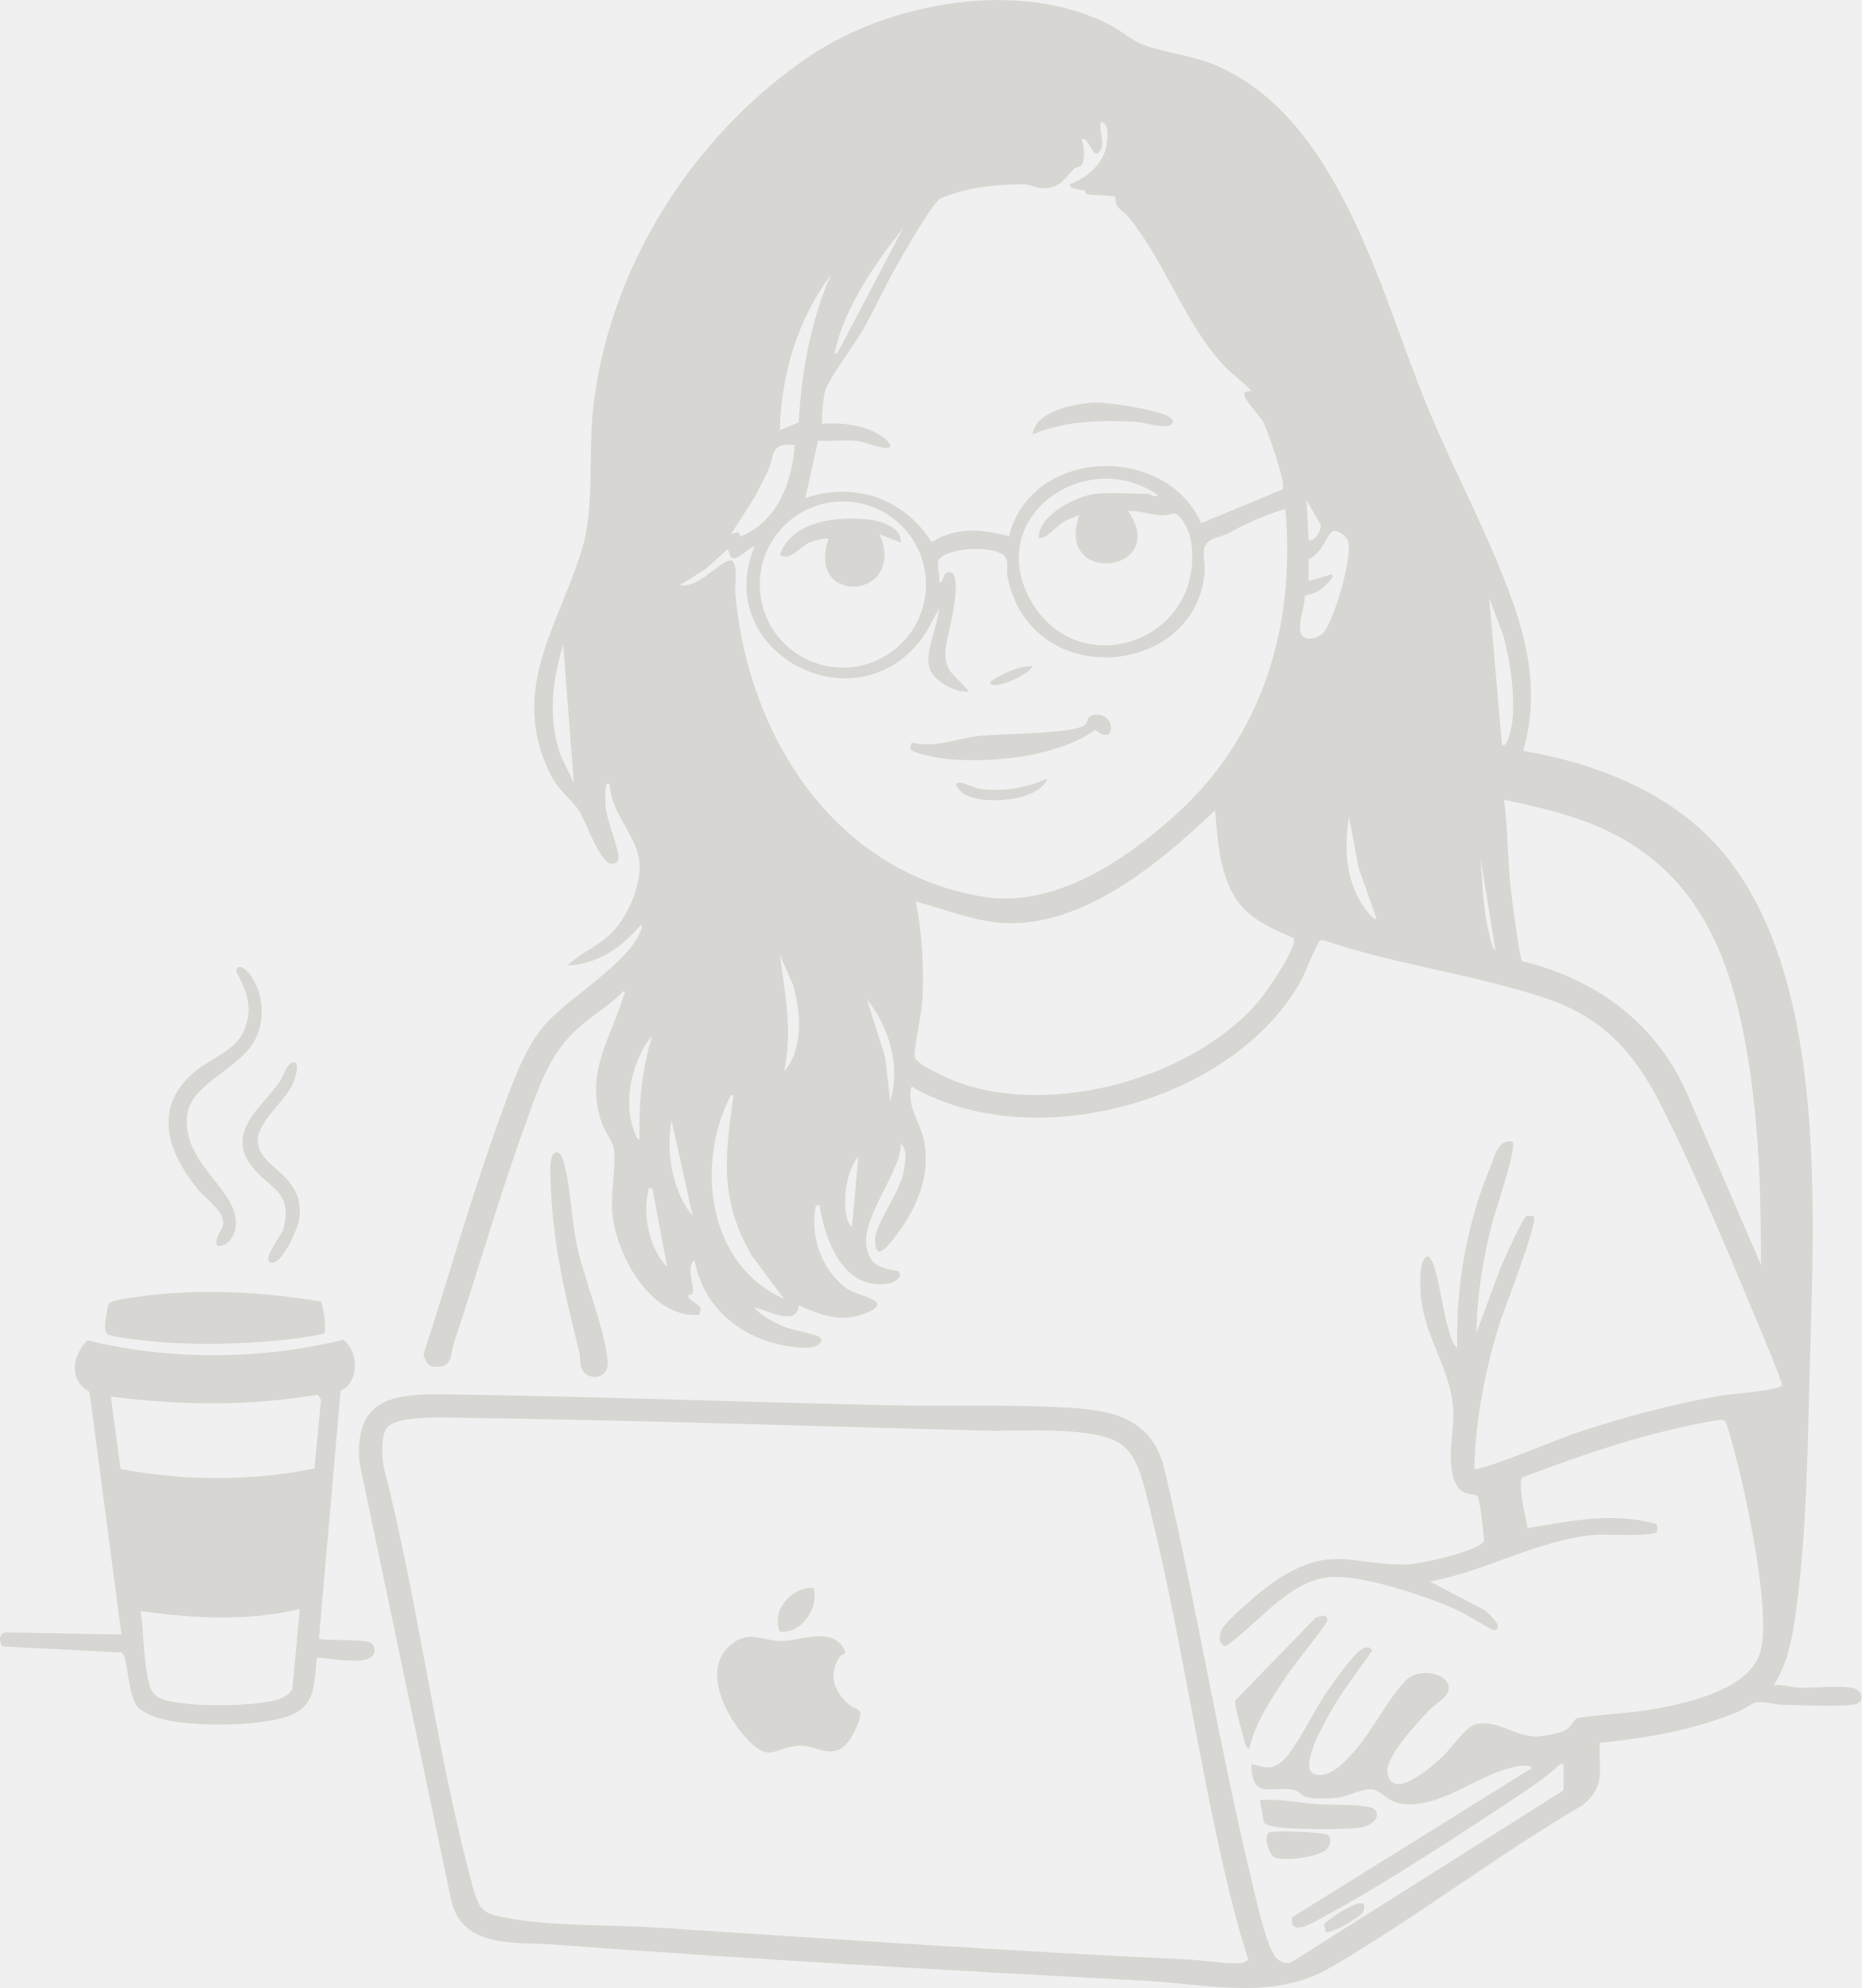
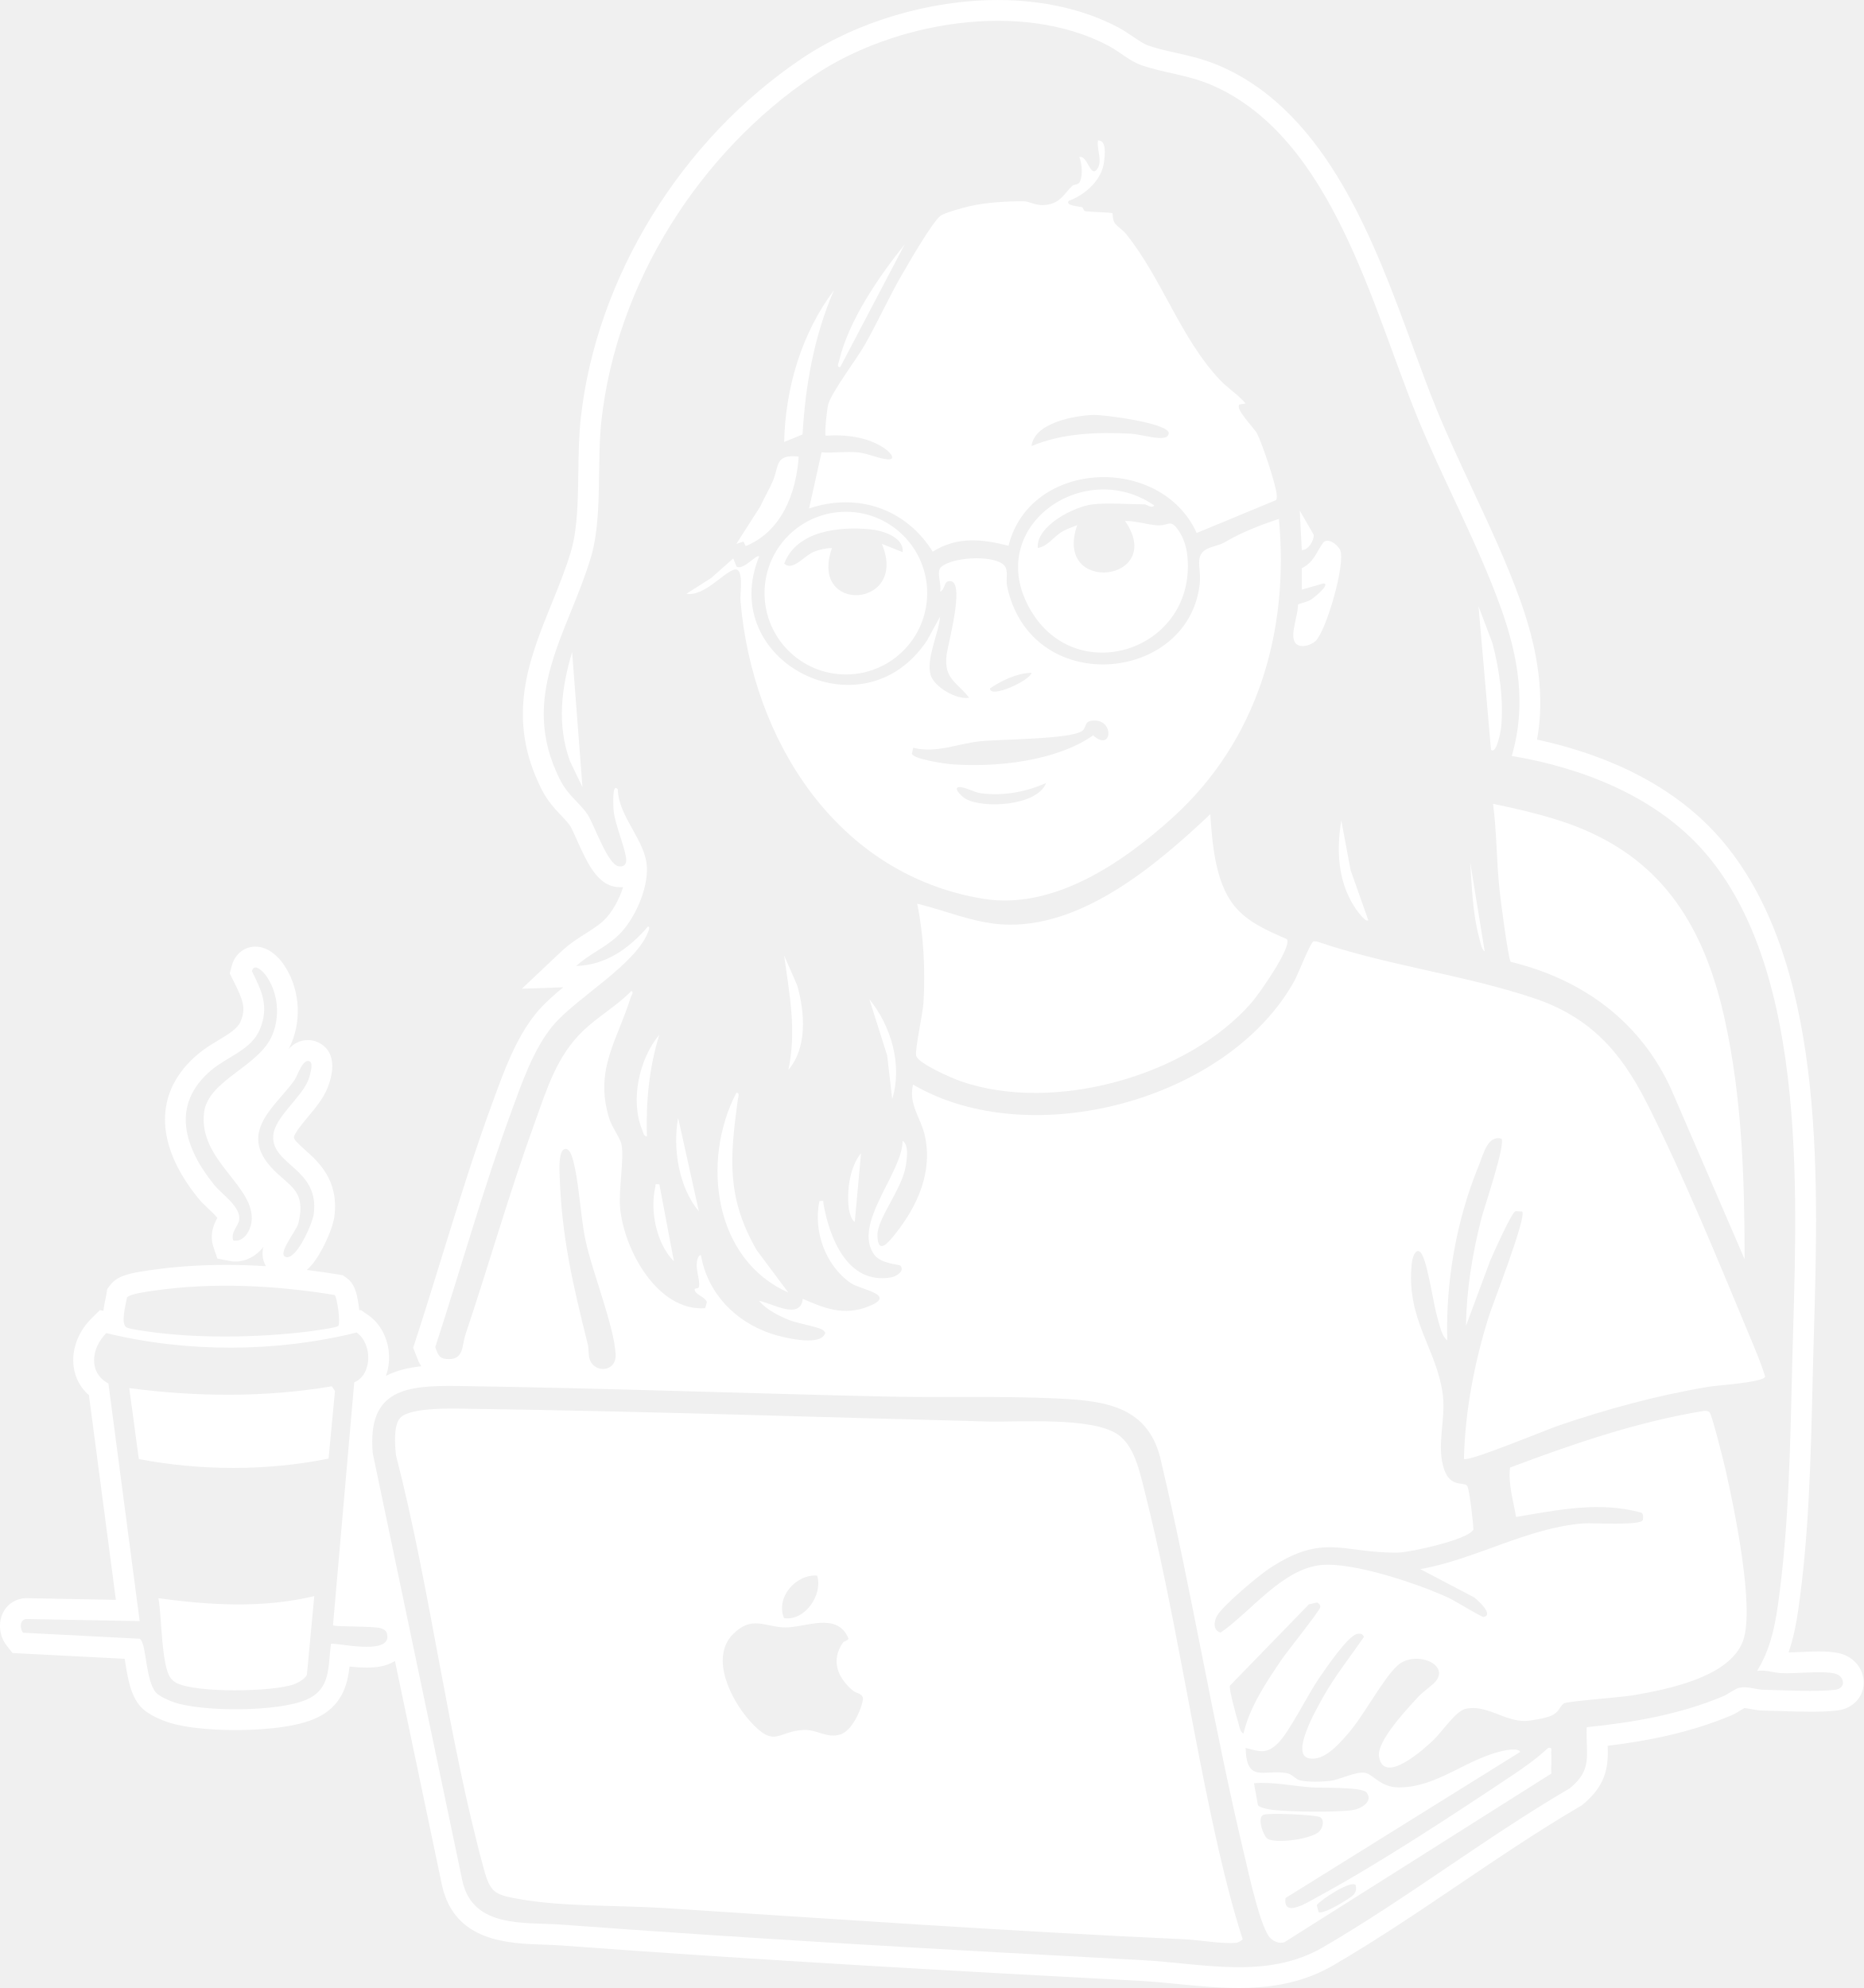
- <svg xmlns="http://www.w3.org/2000/svg" id="Capa_2" width="875.65" height="935.36" data-name="Capa 2" viewBox="0 0 875.65 935.36">
-   <style>path{fill:#d8d6d2;}</style>
+ <svg xmlns="http://www.w3.org/2000/svg" id="Capa_2" data-name="Capa 2" viewBox="0 0 895.65 955.36">
+   <defs>
+     <style>
+       .cls-1 {
+         fill: #fff;
+       }
+     </style>
+   </defs>
  <g id="Capa_1-2" data-name="Capa 1">
    <g>
-       <path d="M716.47,353.29c34.03,5.71,69.27,19.48,92.43,45.96,51.27,58.63,44.28,171.04,42.4,244.31-1,38.96-1.47,80.23-7.08,118.84-1.6,11.01-3.99,21.06-9.86,30.6,3.97-.67,7.7.85,11.45,1.05,7.57.41,18.98-1.29,25.79.18,4.85,1.05,5.81,7.15.27,7.82-9.23,1.12-24.23.16-34.06,0-3.99-.06-7.84-1.77-11.9-1-2.07.39-5.4,3.09-7.86,4.12-21,8.79-42.95,12.53-65.56,14.87-.5,13.25,3.09,20.2-8.13,29.35-40.45,23.65-78.06,52.8-118.49,76.34-27.14,15.8-57.71,7.78-87.73,6.2-92.51-4.89-185.27-10.11-277.73-16.99-17.96-1.34-42.89,1.98-48.15-20.79l-43.12-205.7c-2.75-30.93,16.03-32.76,41.37-32.39,68.47.99,137.23,3.54,205.72,5.08,27.22.61,54.82-.37,82,.92,23.74,1.13,44.39,4.03,49.92,31.01,14.82,62.87,25.06,126.91,40.13,189.71,1.85,7.71,7.51,34.22,12.28,38.68,1.8,1.68,4.39,2.71,6.78,1.83l128.15-80.97c-.19-3.25.19-6.6-.04-9.84-.11-1.49.77-2.89-1.49-2.48-5.21,4.82-11.08,9.09-16.97,13.01-28.51,18.99-64.33,42.64-94.13,58.74-4.27,2.31-16.49,10.21-15.09.37l112.68-70.15c-.18-1.8-5.33-1.13-6.43-.93-18.54,3.3-32.91,18.05-52,17.92-8.67-.06-12.21-6.38-16.04-7-4.56-.75-12.07,3.32-17.04,3.91-3.43.41-11.33.59-14.43-.34-2.16-.65-3.48-3.01-6.5-3.49-10.67-1.72-19.02,4.93-19.42-12.04,6.65,1.64,9.79,3.21,15.37-2.11s14.39-23.4,19.77-31.19c3.04-4.41,14.07-20.81,18.5-21.5,1.79-.28,2.18-.13,3.28,1.32-6.79,9.94-14.31,19.23-20.13,29.81-2.63,4.79-15.47,26.95-6.31,28.67,7.27,1.37,14.03-6.58,18.44-11.54,7.73-8.69,16.93-26.52,23.96-32.99,8.26-7.61,25.36-.91,18.47,7.49-1.69,2.06-6.08,4.92-8.46,7.52-5.08,5.58-20.1,21.3-18.79,28.77,2.42,13.91,22.11-4.19,26.34-8.23,3.79-3.62,10.54-13.74,15.17-14.8,10.06-2.3,18.7,6,28.71,5.81,2.77-.05,10-1.38,12.54-2.52,3.94-1.78,3.88-4.3,6.07-5.92,1.34-1,27.81-2.95,33.1-3.87,16.46-2.84,46.39-8.61,52.93-26,5.93-15.8-4.3-64.69-8.45-82.86-.82-3.57-6.49-26.51-7.67-27.3-.75-.5-1.65-.55-2.52-.55-32.12,5.23-62.95,15.86-93.26,27.24-.96,8.04,1.59,15.91,2.9,23.75,20.04-3.34,40.19-7.68,60.28-2.03.95.54.85,2.63.63,3.47-.76,2.85-24.24,1.33-28.5,1.65-27.03,2.07-51.92,17.31-78.43,21.98l25.88,13.56c1.55,1.21,9.66,8.36,4.56,9.41-.94.19-14.06-7.91-16.79-9.17-14.47-6.68-45.67-17.23-61.11-15.8-18.76,1.73-33.86,22.38-48.48,32.48-3.65-.93-3.32-5.08-1.85-7.88,2.55-4.85,19.92-19.39,25.12-22.84,26.37-17.5,35.43-7.28,62.11-7.73,5.77-.1,33.74-6.27,36.06-11.04-.03-3.07-1.88-19.49-2.98-21.04-1.44-2.05-8.08,1.02-11.08-7.9-3.82-11.33.8-23.76-.58-35.4-2.65-22.46-18.08-36.62-14.9-64.09.37-3.16,2.43-8.01,4.83-3.79,3.02,5.34,5.38,23.72,7.68,31.29.95,3.11,1.87,8.08,4.48,9.99-.78-28.39,4.41-57.97,15.23-84.21,2.14-5.19,4.14-14.5,10.76-12.73,2.32,2.26-8.34,33.33-9.71,38.76-4.21,16.73-7.06,33.9-7.27,51.18l11.49-30.96c1.35-3.27,10.41-23.44,12.16-24.01.86-.28,2.27.16,3.31.01,2.46,2.32-14.01,44.13-16,50.45-6.89,21.9-11.42,45.51-11.96,68.48,1.72,1.7,39.94-14.14,45.43-16.01,23.4-7.99,47.8-14.6,72.24-18.68,4.33-.72,26.39-2.07,27.1-4.87-2.13-6.84-4.98-13.48-7.73-20.08-14.98-35.96-31.79-77.13-49.27-111.61-12.62-24.89-27.5-41.32-54.59-50.32-33.38-11.09-70.36-15.64-103.89-27.1l-1.57-.07c-1.44.4-7.45,15.86-9.13,18.9-31.66,57.36-126.7,83.06-183.33,49.95-2.2,9.5,3.58,15.8,5.53,23.94,4.22,17.58-3.27,34.37-14.14,47.91-2.86,3.57-8.28,10.62-8.49.62-.16-8.09,11.92-22.31,13.63-33.44.52-3.37,1.64-9.78-1.54-12.04.11,15.27-24.56,40.28-13.48,54.94,3.16,4.18,11.99,4.54,12.43,5.06,2.22,2.7-2.01,5.27-4.71,5.71-20.79,3.43-29.36-19.15-32.24-35.23-.3-1.66.63-1.71-1.96-1.51-3.04,14.43,2.82,30.91,15.04,39.42,4.63,3.22,23.01,5.63,8.22,11.35-11.55,4.47-20.82.84-31.25-3.79-1.18,10.51-14.74,2.06-20.99,1.01,3.23,4.04,9.54,7.24,14.31,9.16,4.13,1.67,13.93,3.27,16.21,4.77.49.32,1.83,1.48.98,2.05-2.76,6.04-20.67,1.47-25.76-.24-17.34-5.84-30.49-19.43-33.72-37.73-1.63-.03-1.98,3.45-2.02,4.51-.13,3.46,1.72,8.31,1.05,10.82-.24.91-2.04.39-2.04,1.15,0,2.53,5.14,3.45,5.87,6.16l-.82,2.86c-22.91,1.64-39.03-28.18-40.86-48.13-.81-8.87,2.05-23.92.64-30.63-.65-3.11-4.51-8.12-5.79-12.18-7.5-23.68,3.95-37.96,10.33-58.68.25-.81,1.55-2.3.2-2.8-6.83,7.05-16,12.26-23.01,18.96-12.92,12.34-17.53,28.11-23.47,44.48-12.14,33.46-21.92,67.91-33.23,101.67-1.88,5.61-.59,12.45-9.12,11.72-3.78-.32-4.16-2.54-5.39-5.67,12.27-37.68,23.09-76.42,36.75-113.71,4.88-13.3,10.45-29.43,19.49-40.47,11.32-13.82,41.11-29.97,46.45-46.48.16-.51.27-1.63-.48-1.48-9.04,10.49-20.07,18.47-34.47,18.97,6.01-5.66,14.43-9.05,20.47-14.99,7.56-7.42,13.96-21.71,13.5-32.43-.55-12.96-13.7-24.22-14-37.52-1.3-1.59-1.82.11-1.99,1.49-.3,2.37-.21,6.55.02,9,.63,6.69,6.34,19.56,6,24.01-.15,2.07-1.52,2.74-3.49,2.53-5.41-.57-12.03-20.48-15.09-24.96-4.01-5.89-9.34-8.96-13.24-16.73-20.16-40.13,3.9-70.2,14.84-106.72,5.74-19.15,2.79-45.12,5.09-65.86,7.34-66.2,47.2-128.93,102.05-165.74,38.32-25.72,99.68-36.43,141.6-14.29,5.07,2.68,10.31,7.42,15.69,9.29,11.49,3.99,22.73,4.58,34.92,10.04,56.99,25.53,76.14,106.15,97.76,159.04,12.45,30.44,29.1,60.87,40.18,91.72,8.43,23.48,12.41,46.75,5.24,71.2ZM503.69,86.48c7.89-2.85,15.83-10.03,16.87-18.61.35-2.87,1.47-10.55-2.88-10.38-.78,4.47,2.49,10.09-.54,13.95-3.19,4.06-4.6-7.19-8.45-5.95,1.34,3.02,1.68,8.81.34,11.77-.82,1.81-2.84,1.14-3.85,2.15-4.37,4.4-5.93,8.79-13.95,9.16-3.55.16-6.69-1.83-9.21-1.85-7.86-.04-17.94.51-26.13,2.39-2.84.65-12.47,3.25-14.18,4.8-4.31,3.93-14.64,21.86-18.12,27.85-6.3,10.86-11.47,22.38-17.64,33.32-4.09,7.25-15.93,22.75-17.91,29.05-.63,2.02-1.93,14.57-1.25,15.25,9.63-.68,20.95.61,28.91,6.56,2.4,1.79,5.32,5.35.29,4.74-4.41-.54-9.18-2.85-13.72-3.3-5.58-.54-11.81.37-17.47,0l-6,26.97c23.2-7.81,46.46.02,59.42,20.75,11.59-7.35,23.74-6.15,36.42-2.82,10.31-41.6,73.2-44.1,90.43-6.16l38.05-15.76c.58-.72.44-1.51.42-2.35-.16-4.7-7.05-25.02-9.44-29.65-1.44-2.78-10.7-11.79-8.5-13.96l2.98-.51c-3.7-4.36-8.61-7.33-12.5-11.48-18.89-20.18-27.47-48.11-44.93-69.98-1.4-1.76-4.67-3.89-5.57-5.43-1.01-1.71-.82-4.34-.98-4.51-.47-.47-11.13-.59-13.24-1.08-.73-.17-.69-1.59-1.49-1.87-.89-.31-8.44-.76-6.21-3.07ZM393.78,166.4l30.97-58.95c-12.45,15.53-26.79,36.3-31.52,55.91-.24,1-1.31,3.27.54,3.04ZM366.83,202.39l8.85-3.63c1.34-23.7,5.61-47.56,15.11-69.32-15.62,20.74-23.36,47.04-23.96,72.95ZM373.81,209.38c-11.61-1.14-9.23,4.34-12.51,11.97-1.76,4.1-4.14,7.95-5.95,12.03l-11.5,17.97,3.41-1.09,1.09,2.14c17.25-6.95,24.32-25.47,25.47-43.02ZM515.17,232.37c7.2-.85,17.37,0,24.98,0,.71,0,3.45,2.2,4.49.5-34.04-23.41-82.53,10.73-59.36,50.38,22.14,37.88,79.22,19.23,75.38-25.44-.35-4.13-1.59-8.66-3.84-12.15-4.47-6.91-4.82-2.85-10.68-3.22-5.01-.31-10.37-2.18-15.49-2.08,20.07,29.2-34.74,35.87-22.99,1.99-2.22.95-4.53,1.65-6.67,2.81-4.76,2.6-7.36,7.44-12.3,8.17-.8-10.7,17.57-19.93,26.47-20.98ZM615.58,254.35c3.14.09,5.96-4.7,5.72-7.34l-6.71-11.63.99,18.98ZM435.56,275.03c0-21.59-17.49-39.09-39.08-39.09s-39.08,17.5-39.08,39.09,17.49,39.09,39.08,39.09,39.08-17.5,39.08-39.09ZM604.58,239.37c-7.65,2.52-15.18,5.4-22.31,9.15-4.96,2.6-3.37,2.39-9.7,4.29-9.72,2.91-5.05,9.25-6.05,17.93-5.49,47.82-81.43,54.61-92.57.87-.79-3.8,1.2-8.33-2.28-10.71-6.01-4.1-23.37-3.18-29.21,1.4-2.92,2.29.25,8.55-.7,12.05,2.81-1.11,1.46-5.89,5.48-4.99,6.25,1.82-1.82,30.53-2.38,35.57-1.25,11.38,4.73,12.58,10.88,20.38-6.04,1.12-16.83-5.16-18.52-10.94-2.32-7.95,3.91-19.81,4.52-28.02l-6.17,11.3c-30.58,46.57-101.39,10.26-80.74-40.28-1.36-1.13-7.73,6.98-10.9,4.89l-1.59-3.88-10.57,9.39-11.9,7.57c8.42,1.48,17.6-10.04,22.9-11.57,4.99-1.45,2.77,11.45,3.08,15.07,5.71,67.03,46.38,131.59,116.69,143.1,33.64,5.51,67.14-17.39,91.11-39.15,40.64-36.9,55.98-89.25,50.93-143.42ZM622.22,297.98c5.23-5.03,14.47-37.37,11.81-43.61-1.06-2.48-6.14-6.49-8.34-3.39-3.06,4.3-4.39,9.34-10.13,12.08l.03,10.29,10.47-3c3.53.46-5.04,7.19-6.13,7.86-1.91,1.16-4.2,1.38-6.19,2.31.18,4.75-3.67,13.77-1.66,17.83,1.77,3.58,7.64,2.06,10.14-.35ZM706.49,350.29c2.75,2.52,4.74-9.41,4.87-10.61,1.33-12.93-.84-28.04-4.16-40.57l-6.7-17.77,5.99,68.95ZM269.9,368.27l-4.97-64.95c-5.2,17.51-7.38,34.88-1.03,52.48l6,12.47ZM828.36,595.13c0-38.14-1.22-76.78-9.29-114.11-8.88-41.04-26.46-74.05-66.27-91.61-14.39-6.35-29.98-9.88-45.31-13.12,1.74,13.21,1.66,27.01,3.01,40.46.45,4.51,4.22,34.03,5.49,35.48,34.65,8.4,62.48,28.78,77.28,61.61l35.1,81.3ZM608.46,441.35c-9.18-4.03-18.92-8.08-25.36-16.1-9.14-11.37-10.53-29.86-11.49-43.98-25.9,24.48-62.34,55.51-100.38,52.95-13.64-.92-27.31-6.73-40.47-9.97,3.14,15.13,3.94,32.03,3.04,47.5-.3,5.15-4.19,22.73-3.52,25.58.88,3.78,17.33,10.86,21.51,12.31,44.46,15.47,109-2.46,139.79-37.96,3.37-3.89,19.31-26.49,16.89-30.33ZM647.54,432.23l-8.49-23.97-4.48-23.98c-2.34,14.21-1.71,28.8,6.16,41.29.69,1.09,5.4,8.02,6.82,6.66ZM703.48,447.22l-6.97-42.96c.82,12.07,1.14,24.46,4.27,36.19.48,1.79,1.16,5.88,2.7,6.77ZM368.82,504.19c9.22-10.78,7.97-27.78,4.24-40.73l-6.24-14.23c2.53,18.73,6.08,36.03,2,54.96ZM418.75,518.17c5-16.23-.44-35.05-10.97-47.96l8.53,26.93,2.43,21.03ZM300.87,536.17c-.51-16.53,1.04-33.16,5.99-48.97-9.64,11.51-14.17,31.57-8.25,45.74.52,1.24.54,2.95,2.26,3.23ZM368.8,611.12l-15.15-20.31c-14.68-25.45-12.85-44.51-9.09-72.4.15-1.08,1.1-3.44-.72-3.22-16.9,32.35-11.01,80.06,24.95,95.93ZM325.85,572.15l-9.97-44.96c-2.71,14.58.28,33.39,9.97,44.96ZM400.77,577.14l3-32.97c-5.47,6.67-6.87,18.07-5.9,26.4.17,1.49,1.23,5.98,2.9,6.58ZM306.87,559.15c-2.68-.25-1.61-.01-1.97,1.5-2.71,11.22.7,27.3,8.96,35.48l-6.99-36.98ZM182.31,671.39c-3.29,3.55-2.53,13.18-2.03,17.91,16.67,64.68,24.7,134.53,42.17,198.66,3.18,11.66,5.15,12.56,17.28,14.7,21.26,3.75,47.68,2.87,69.64,4.29,83.11,5.36,166.62,11.2,249.76,14.99,6.89.31,18.34,2.33,24.86,1.7,1.18-.11,2.3-.92,3.19-1.67-4.42-13.68-8.04-27.78-11.27-41.8-13.15-57.27-21.58-117.17-35.94-173.91-2.28-8.99-4.86-21.62-12.97-27-12.73-8.45-46.99-5.72-62.81-6.12-82.04-2.1-164.55-4.94-246.67-6.08-7.7-.11-30.13-1.14-35.2,4.35Z" />
-       <path d="M160.23,654.3l-10.21,116.73c.81.82,19.53.3,23.03,1.44,1.53.5,2.8,1.29,3,3.08,2.04,10.52-25.96,3.36-27.02,4.46-1.47,11.06.05,21.61-11.72,26.77-13.45,5.89-49.86,5.99-63.75,1.26-2.34-.8-6.86-2.78-8.48-4.51-5.31-5.7-4.63-24.37-7.96-26.01l-56.04-2.89c-1.65-2.1-1.63-6.39,1.59-6.59l54.45,1-15.02-114.16c-9.92-5.38-8.14-17.2-1-24.25,38.66,9.47,81.65,9.31,120.29-.27,7.42,5.16,7.84,20.05-1.16,23.96ZM147.91,690.94l3.07-32.46-1.53-2.28c-32.11,5.43-65.11,5.11-97.33.88l4.59,34.09c29.56,5.66,61.74,5.79,91.19-.24ZM66.11,758.02c1.66,8.34,1.35,32.69,5.97,38.5.77.97,1.64,1.68,2.75,2.25,9.58,4.9,45.82,4.29,56.21.72,2.15-.74,5.31-2.53,6.43-4.56l3.56-37.9c-24.64,5.91-50.06,4.42-74.92,1Z" />
-       <path d="M150.81,612.33c1.11.81,2.9,12.72,1.78,14.86-.62.86-12.91,2.51-15.19,2.78-23.4,2.84-52.32,3.32-75.66.01-2.43-.34-9.25-1.21-10.91-2.07-3.04-1.58-.38-10.94.19-14.39,1.4-1.77,9.98-2.85,12.73-3.25,28.4-4.15,58.83-2.6,87.06,2.06Z" />
-       <path d="M102.08,586.13c-1.32-3.86,2.36-6.98,2.83-9.74,1.09-6.35-8.18-12.32-11.8-16.77-14.39-17.7-21.49-38.59-1.5-55.4,7.75-6.52,19.26-9.74,23.31-19.65,4.43-10.82.97-18.18-3.87-27.85,1.16-4.35,5.56.39,6.83,2.17,5.82,8.18,6.78,19.47,2.94,28.59-6.42,15.26-30.82,21.51-32.77,37.17-2.88,23.17,25.23,35.61,22.78,52.73-.6,4.22-3.89,9.75-8.77,8.75Z" />
-       <path d="M261.44,542.17c2.1-.48,3.21,2.85,3.65,4.32,3.19,10.57,3.73,27.6,6.31,39.66,3.31,15.44,13.63,40.71,14.45,54.59.52,8.77-10.27,9.36-12.49,2.41-.71-2.23-.31-4.75-.89-7.1-7.27-29.27-12.64-51.72-13.58-82.35-.07-2.39-.38-10.86,2.55-11.53Z" />
-       <path d="M139.03,500.2c1.71,1.17-.31,7.58-1.1,9.38-3.68,8.44-16.13,17.62-16.62,26.34-.79,14.03,22.34,15.67,19.47,37.47-.59,4.52-8.12,21.76-13.2,20.74s4.94-12.71,5.79-16.18c4.07-16.67-4.89-17.79-13.32-27.28-15.22-17.12,2.47-29.03,11.45-41.55,1.43-1.99,4.22-11.21,7.54-8.93Z" />
-       <path d="M587.59,822.98c-1.6-.21-2.07-3.63-2.49-4.99-.87-2.84-4.69-16.47-4.03-17.95l37.94-39.06,3.96-.89c.93.61,1.59.99,1.47,2.29-.14,1.57-16.16,21.6-18.68,25.32-7.23,10.66-15.27,22.64-18.18,35.29Z" />
-       <path d="M592.59,846.96c9.24-.75,18.35,1.31,27.49,1.99,4.61.34,24.34-.31,26.56,2.41,3.52,4.33-2.64,7.93-6.68,8.5-8.21,1.16-29.24.85-37.74-.04-1.94-.2-6.51-.88-7.7-2.29l-1.92-10.58Z" />
-       <path d="M597.24,862.11c2.92-.96,23.27-.07,26.67,1,2.74.87,2,4.93.2,6.9-3.49,3.8-20.43,6.03-24.83,3.75-2.13-1.1-5.47-10.52-2.04-11.65Z" />
-       <path d="M641.52,895.97c.28,1.78.23,3-.98,4.46-1.46,1.75-14.83,9.92-16.88,8.42l-.91-3.28c1.86-2.63,16.79-12.42,18.77-9.6Z" />
-       <path d="M395.12,779.32c-6.02,8.6-2.58,16.96,4.72,23.11,1.62,1.36,4.8,1.36,4.89,3.97-.75,5.42-5.37,15.39-10.89,17.12-6.41,2.01-11.15-2.37-17.39-2.17-12.85.41-13.9,9.3-26.14-4.36-8.84-9.86-19.32-30.17-8.12-41.62,9.07-9.28,15.61-3.43,25.12-3.28,9.34.15,25.22-7.79,30.41,5.35-.26,1.02-2.18,1.25-2.62,1.88Z" />
-       <path d="M382.67,747.16c2.88,9.03-5.78,22-15.92,20.44-4.11-10.01,5.76-21.16,15.92-20.44Z" />
-       <path d="M428.83,349.36c11.09,2.69,20.6-1.77,31.41-3.05,9.72-1.15,44.28-.92,49.86-5.1,2.32-1.74.49-5.06,6.07-4.94,9.47.2,8,15.21-.87,7.1-17.66,12.46-46.77,15.52-68.06,13.9-3.25-.25-17.88-2.39-19.05-4.95l.63-2.96Z" />
-       <path d="M492.69,366.29c-4.17,11.12-30.71,12.48-38.92,7.45-1.73-1.06-7.03-6.22-1.62-5.39,3.1.48,6.07,2.43,9.16,2.84,10.78,1.44,21.61-.56,31.38-4.9Z" />
-       <path d="M485.7,313.33c-.7,3.73-20.07,12.61-19.96,7.48,5.69-3.81,13.06-7.38,19.96-7.48Z" />
-       <path d="M485.71,204.38c1.29-11.14,20.22-14.58,29.48-14.97,5.28-.22,35.3,3.83,36.45,8.49,0,2.2-1.73,2.48-3.49,2.57-3.85.2-10.77-1.87-15-2.08-15.99-.79-32.58-.29-47.44,5.98Z" />
-       <path d="M423.76,255.35l-9.98-3.98c13.03,30.94-35.26,34.04-23.98,2-2.9-.01-6.01.73-8.69,1.79-4.74,1.89-10.05,9.52-14.26,5.71,6.02-15.9,26.62-17.96,41.42-16.49,5.76.57,16.25,3.74,15.49,10.98Z" />
+       <path class="cls-1" d="M403.78,176.4l30.97-58.95c-12.45,15.53-26.79,36.3-31.52,55.91-.24,1-1.31,3.27.54,3.04Z" />
+       <path class="cls-1" d="M406.48,245.94c-21.58,0-39.08,17.5-39.08,39.09s17.49,39.09,39.08,39.09,39.08-17.5,39.08-39.09-17.49-39.09-39.08-39.09ZM418.27,254.37c5.76.57,16.25,3.74,15.49,10.98l-9.98-3.98c13.03,30.94-35.26,34.04-23.98,2-2.9-.01-6.01.73-8.69,1.79-4.74,1.89-10.05,9.52-14.26,5.71,6.02-15.9,26.62-17.96,41.42-16.49Z" />
+       <path class="cls-1" d="M314.89,570.65c-2.71,11.22.7,27.3,8.96,35.48l-6.99-36.98c-2.68-.25-1.61-.01-1.97,1.5Z" />
+       <path class="cls-1" d="M400.78,139.44c-15.62,20.74-23.36,47.04-23.96,72.95l8.85-3.63c1.34-23.7,5.61-47.56,15.11-69.32Z" />
+       <path class="cls-1" d="M335.85,582.15l-9.97-44.96c-2.71,14.58.28,33.39,9.97,44.96Z" />
+       <path class="cls-1" d="M358.34,262.41c17.25-6.95,24.32-25.47,25.47-43.02-11.61-1.14-9.23,4.34-12.51,11.97-1.76,4.1-4.14,7.95-5.95,12.03l-11.5,17.97,3.41-1.09,1.09,2.14Z" />
+       <path class="cls-1" d="M354.57,528.41c.15-1.08,1.1-3.44-.72-3.22-16.9,32.35-11.01,80.06,24.95,95.93l-15.15-20.31c-14.68-25.45-12.85-44.51-9.09-72.4Z" />
+       <path class="cls-1" d="M316.86,497.2c-9.64,11.51-14.17,31.57-8.25,45.74.52,1.24.54,2.95,2.26,3.23-.51-16.53,1.04-33.16,5.99-48.97Z" />
+       <path class="cls-1" d="M76.11,768.02c1.66,8.34,1.35,32.69,5.97,38.5.77.97,1.64,1.68,2.75,2.25,9.58,4.9,45.82,4.29,56.21.72,2.15-.74,5.31-2.53,6.43-4.56l3.56-37.9c-24.64,5.91-50.06,4.42-74.92,1Z" />
+       <path class="cls-1" d="M883.71,794.45c-2.64-.57-5.71-.84-9.63-.84-2.81,0-5.7.13-8.49.26-2.16.1-4.22.2-6.09.22,2.43-7.07,3.71-13.99,4.62-20.27,5.14-35.34,6.03-72.42,6.89-108.27.09-3.93.19-7.85.29-11.74.12-4.8.27-9.77.42-14.87,2.2-75.35,5.2-178.54-45.29-236.28-24.58-28.11-59.6-41.17-87.81-47.23,2.71-14.9,2.95-36.27-7.98-66.72-6.56-18.28-15.06-36.46-23.27-54.04-5.85-12.53-11.9-25.48-17.06-38.09-3.8-9.29-7.52-19.45-11.46-30.21-18.19-49.66-40.82-111.47-91.47-134.17-8-3.59-15.34-5.24-22.43-6.84-4.64-1.05-9.02-2.04-13.29-3.52-2-.7-4.67-2.51-7.24-4.26-2.24-1.52-4.56-3.1-7.06-4.42-16.29-8.6-36.28-13.15-57.83-13.15-32.77,0-67.91,10.46-94.02,27.98-58.14,39.02-98.92,105.28-106.42,172.94-.92,8.31-1.05,17.32-1.17,26.03-.19,13.51-.39,27.48-3.56,38.07-2.55,8.52-5.97,16.95-9.28,25.11-10.9,26.87-22.16,54.65-4.92,88.97,3,5.97,6.67,9.81,9.62,12.9,1.68,1.76,3.13,3.28,4.27,4.95.53.83,1.89,3.86,2.89,6.07,5.14,11.44,9.99,22.24,19.44,23.23.57.06,1.14.09,1.7.09.46,0,.92-.02,1.37-.06-1.85,5.9-5.25,12.07-9.07,15.82-2.37,2.33-5.57,4.36-8.95,6.51-3.82,2.43-7.77,4.94-11.37,8.33l-19.31,18.2,19.91-.7c-5.02,4.16-9.56,8.24-12.98,12.41-9.58,11.7-15.26,27.26-20.28,40.99l-.87,2.37c-8.96,24.45-16.79,49.78-24.36,74.28-4.05,13.1-8.23,26.64-12.51,39.78l-1.11,3.4,1.3,3.33c.11.29.22.57.32.84.44,1.17,1.1,2.94,2.28,4.73-5.98.63-11.84,1.95-16.99,4.62.69-1.91,1.16-3.94,1.38-6.09.91-9.22-2.91-18.24-9.74-22.99l-3.72-2.59-.72.18c-.06-.57-.13-1.16-.21-1.78-1.04-7.78-2.54-11.36-5.76-13.7l-1.92-1.39-2.34-.39c-5.03-.83-10.03-1.54-15-2.15,3.24-2.86,5.66-6.82,7.45-10.17,2.48-4.65,5.24-11.22,5.79-15.45,2.31-17.51-7.64-26.36-14.22-32.22-3.18-2.83-5.25-4.77-5.18-5.99.19-1.92,4.44-7.01,6.72-9.74,3.44-4.11,6.99-8.37,9.09-13.17,1.57-3.61,6.05-15.84-2.42-21.63-2.01-1.38-4.33-2.11-6.71-2.11-4.1,0-7.09,1.92-9.31,4.4.51-.93.98-1.88,1.4-2.88,5.24-12.45,3.66-27.47-4.01-38.26-1.75-2.45-6.53-8.16-13.25-8.16-5.43,0-9.9,3.61-11.4,9.2l-.98,3.67,1.7,3.39c4.81,9.62,6.15,13.26,3.56,19.59-1.45,3.55-5.72,6.12-10.66,9.1-3.27,1.97-6.66,4.01-9.84,6.68-21.22,17.85-21.16,43.13.18,69.37,1.4,1.73,3.13,3.35,4.8,4.93,1.21,1.14,3.22,3.04,4.31,4.4-1.54,2.8-3.97,7.91-1.85,14.11l1.85,5.42,5.61,1.15c1.04.21,2.1.32,3.15.32,4.73,0,9.83-2.41,13.36-7.07-.63,2.64-.59,5.33.6,8.07.19.43.4.84.63,1.23-6.51-.41-12.93-.62-19.23-.62-12.65,0-24.85.85-36.27,2.52l-.72.1c-9.93,1.41-15.21,2.79-18.42,6.85l-1.6,2.03-.42,2.54c-.08.49-.22,1.13-.37,1.86-.38,1.82-.82,3.96-1.1,6.21l-1.63-.4-3.98,3.93c-6.58,6.49-9.81,15.27-8.64,23.47.76,5.34,3.31,10,7.32,13.52l12.94,98.33-43.25-.8-.42.03c-4.82.31-8.87,3.12-10.82,7.5-2.16,4.84-1.35,10.98,2.02,15.26l2.81,3.57,53.9,2.78c.11.68.22,1.35.31,1.94,1.2,7.46,2.55,15.92,7.52,21.25,3.65,3.92,10.54,6.47,12.57,7.16,10.35,3.52,26.42,3.9,32.85,3.9,7.71,0,26.86-.53,38.13-5.47,12.99-5.69,15.66-16.16,16.67-25.05,2.61.27,5.45.49,8.21.49h0c3.99,0,9.33-.4,13.61-3.2l22.69,108.22c6.18,26.75,31.86,27.58,48.85,28.13,2.95.1,5.74.19,8.3.38,94.42,7.02,189.38,12.32,277.94,17,6.18.33,12.61.96,18.82,1.57,9.44.93,19.2,1.88,28.88,1.88,18.23,0,32.72-3.49,45.6-10.99,20.64-12.02,40.75-25.6,60.19-38.74,18.93-12.79,38.51-26.02,58.32-37.61l.67-.39.6-.49c11.99-9.77,12.2-19.5,11.92-28.17,18.34-2.25,38.95-6.05,59.31-14.57,1.77-.74,3.4-1.74,4.83-2.63.45-.28,1.07-.66,1.52-.92.76.02,1.86.22,3.02.44,1.85.34,3.95.72,6.36.76,2.4.04,5.15.13,8.08.22,4.55.15,9.71.32,14.54.32,5.25,0,9.44-.2,12.81-.61,7.08-.86,12.25-6.12,12.55-12.78.32-6.98-4.69-13.18-11.92-14.74ZM120.85,587.38c-.6,4.22-3.89,9.75-8.77,8.75-1.32-3.86,2.36-6.98,2.83-9.74,1.09-6.35-8.18-12.32-11.8-16.77-14.39-17.7-21.49-38.59-1.5-55.4,7.75-6.52,19.26-9.74,23.31-19.65,4.43-10.82.97-18.18-3.87-27.85,1.16-4.35,5.56.39,6.83,2.17,5.82,8.18,6.78,19.47,2.94,28.59-6.42,15.26-30.82,21.51-32.76,37.17-2.88,23.17,25.23,35.61,22.78,52.73ZM141.48,519.13c1.43-1.99,4.22-11.21,7.54-8.93,1.71,1.17-.31,7.58-1.1,9.38-3.68,8.44-16.13,17.62-16.62,26.34-.79,14.03,22.34,15.67,19.47,37.47-.59,4.52-8.12,21.76-13.2,20.74-4.94-.99,4.94-12.71,5.79-16.18,4.07-16.67-4.89-17.79-13.32-27.28-15.22-17.12,2.47-29.03,11.45-41.55ZM61.02,623.52c1.4-1.77,9.98-2.85,12.73-3.25,28.4-4.15,58.83-2.6,87.06,2.06,1.11.81,2.9,12.72,1.78,14.86-.62.86-12.91,2.51-15.19,2.78-23.4,2.84-52.32,3.32-75.66.01-2.43-.34-9.25-1.21-10.91-2.07-3.04-1.58-.38-10.94.19-14.39ZM159.03,790.01c-1.47,11.06.05,21.61-11.72,26.77-13.45,5.89-49.86,5.99-63.75,1.26-2.34-.8-6.86-2.78-8.48-4.51-5.31-5.7-4.63-24.37-7.96-26.01l-56.04-2.89c-1.65-2.1-1.63-6.39,1.59-6.59l54.45,1-15.02-114.16c-9.92-5.38-8.14-17.2-1-24.25,38.66,9.47,81.65,9.31,120.29-.27,7.42,5.16,7.84,20.05-1.16,23.96l-10.21,116.73c.81.82,19.53.3,23.03,1.44,1.53.5,2.8,1.29,3,3.08,2.04,10.52-25.96,3.36-27.02,4.46ZM881.87,812.05c-9.23,1.12-24.23.16-34.06,0-3.99-.06-7.84-1.77-11.9-1-2.07.39-5.4,3.09-7.86,4.12-21,8.79-42.95,12.53-65.56,14.87-.5,13.25,3.09,20.2-8.13,29.35-40.45,23.65-78.06,52.8-118.49,76.34-27.14,15.8-57.71,7.78-87.73,6.2-92.51-4.89-185.27-10.11-277.73-16.99-17.96-1.34-42.89,1.98-48.15-20.79l-43.12-205.7c-2.75-30.93,16.03-32.76,41.37-32.39,68.47.99,137.23,3.54,205.72,5.08,27.22.61,54.82-.37,82,.92,23.74,1.13,44.39,4.03,49.92,31.01,14.82,62.87,25.06,126.91,40.13,189.71,1.85,7.71,7.51,34.22,12.28,38.68,1.8,1.68,4.39,2.71,6.78,1.83l128.15-80.97c-.19-3.25.19-6.6-.04-9.84-.11-1.49.77-2.89-1.49-2.48-5.21,4.82-11.08,9.09-16.97,13.01-28.51,18.99-64.33,42.64-94.13,58.74-4.27,2.31-16.49,10.21-15.09.37l112.68-70.15c-.18-1.8-5.33-1.13-6.43-.93-18.54,3.3-32.91,18.05-52,17.92-8.67-.06-12.21-6.38-16.04-7-4.56-.75-12.07,3.32-17.04,3.91-3.43.41-11.33.59-14.43-.34-2.16-.65-3.48-3.01-6.5-3.49-10.67-1.72-19.02,4.93-19.42-12.04,6.65,1.64,9.79,3.21,15.37-2.11,5.57-5.31,14.39-23.4,19.77-31.19,3.04-4.41,14.07-20.81,18.5-21.5,1.79-.28,2.18-.13,3.28,1.32-6.79,9.94-14.31,19.23-20.13,29.81-2.63,4.79-15.47,26.95-6.31,28.67,7.27,1.37,14.03-6.58,18.44-11.54,7.73-8.69,16.93-26.52,23.96-32.99,8.26-7.61,25.36-.91,18.47,7.49-1.69,2.06-6.08,4.92-8.46,7.52-5.08,5.58-20.1,21.3-18.79,28.77,2.42,13.91,22.11-4.19,26.34-8.23,3.79-3.62,10.54-13.74,15.17-14.8,10.06-2.3,18.7,6,28.71,5.81,2.77-.05,10-1.38,12.54-2.52,3.94-1.78,3.88-4.3,6.07-5.92,1.34-1,27.81-2.95,33.1-3.87,16.46-2.84,46.39-8.61,52.93-26,5.93-15.8-4.3-64.69-8.45-82.86-.82-3.57-6.49-26.51-7.67-27.3-.75-.5-1.65-.55-2.52-.55-32.12,5.23-62.95,15.86-93.26,27.24-.96,8.04,1.59,15.91,2.9,23.75,20.04-3.34,40.19-7.68,60.28-2.03.95.54.85,2.63.63,3.47-.76,2.85-24.24,1.33-28.5,1.65-27.03,2.07-51.92,17.31-78.43,21.98l25.88,13.57c1.55,1.21,9.66,8.36,4.56,9.41-.94.19-14.06-7.91-16.79-9.17-14.47-6.68-45.67-17.23-61.11-15.8-18.76,1.73-33.86,22.38-48.48,32.48-3.65-.93-3.32-5.08-1.85-7.88,2.55-4.85,19.92-19.39,25.12-22.84,26.37-17.5,35.43-7.28,62.11-7.73,5.77-.1,33.74-6.27,36.06-11.04-.03-3.07-1.88-19.49-2.98-21.04-1.44-2.05-8.08,1.02-11.08-7.9-3.82-11.33.8-23.76-.58-35.4-2.65-22.46-18.08-36.62-14.9-64.09.37-3.16,2.43-8.01,4.83-3.79,3.02,5.34,5.38,23.72,7.68,31.29.95,3.11,1.87,8.08,4.48,9.99-.78-28.39,4.41-57.97,15.23-84.21,2.14-5.19,4.14-14.5,10.76-12.73,2.32,2.26-8.34,33.33-9.71,38.76-4.21,16.73-7.06,33.9-7.27,51.18l11.49-30.96c1.35-3.27,10.41-23.44,12.16-24.01.86-.28,2.27.16,3.31.01,2.46,2.32-14.01,44.13-16,50.45-6.89,21.9-11.42,45.51-11.96,68.48,1.72,1.7,39.94-14.14,45.43-16.01,23.4-7.99,47.8-14.6,72.24-18.68,4.33-.72,26.39-2.07,27.1-4.87-2.13-6.84-4.98-13.48-7.73-20.08-14.98-35.96-31.79-77.13-49.27-111.61-12.62-24.89-27.5-41.32-54.59-50.32-33.38-11.09-70.36-15.64-103.89-27.1l-1.57-.07c-1.44.4-7.45,15.86-9.13,18.9-31.66,57.36-126.7,83.06-183.33,49.95-2.2,9.5,3.58,15.8,5.53,23.94,4.22,17.58-3.27,34.37-14.14,47.91-2.86,3.57-8.28,10.62-8.49.62-.16-8.09,11.92-22.31,13.63-33.44.52-3.37,1.64-9.78-1.54-12.04.11,15.27-24.56,40.28-13.48,54.94,3.16,4.18,11.99,4.54,12.43,5.06,2.22,2.7-2.01,5.27-4.71,5.71-20.79,3.43-29.36-19.15-32.24-35.23-.3-1.66.63-1.71-1.96-1.51-3.04,14.43,2.82,30.91,15.04,39.42,4.63,3.22,23.01,5.63,8.22,11.35-11.55,4.47-20.82.84-31.25-3.79-1.18,10.51-14.74,2.06-20.99,1.01,3.23,4.04,9.54,7.24,14.31,9.16,4.13,1.67,13.93,3.27,16.21,4.77.49.32,1.83,1.48.98,2.05-2.76,6.04-20.67,1.47-25.76-.24-17.34-5.84-30.49-19.43-33.72-37.73-1.63-.03-1.98,3.45-2.02,4.51-.13,3.46,1.72,8.31,1.05,10.82-.24.91-2.04.39-2.04,1.15,0,2.53,5.14,3.45,5.87,6.16l-.82,2.86c-22.91,1.64-39.03-28.18-40.86-48.13-.81-8.87,2.05-23.92.64-30.63-.65-3.11-4.51-8.12-5.79-12.18-7.5-23.68,3.95-37.96,10.33-58.68.25-.81,1.55-2.3.2-2.8-6.83,7.05-16,12.26-23.01,18.96-12.92,12.34-17.53,28.11-23.47,44.48-12.14,33.46-21.92,67.91-33.23,101.67-1.88,5.61-.59,12.45-9.12,11.72-3.78-.32-4.16-2.54-5.39-5.67,12.27-37.68,23.09-76.42,36.75-113.71,4.88-13.3,10.45-29.43,19.49-40.47,11.32-13.82,41.11-29.97,46.45-46.48.16-.51.27-1.63-.48-1.48-9.04,10.49-20.07,18.47-34.47,18.97,6.01-5.66,14.43-9.05,20.47-14.99,7.56-7.42,13.96-21.71,13.51-32.43-.55-12.96-13.7-24.22-14-37.52-1.3-1.59-1.82.11-1.99,1.49-.3,2.37-.21,6.55.02,9,.63,6.69,6.34,19.56,6,24.01-.15,2.07-1.52,2.74-3.49,2.53-5.41-.57-12.03-20.48-15.09-24.96-4.01-5.89-9.34-8.96-13.24-16.73-20.16-40.13,3.9-70.2,14.84-106.72,5.74-19.15,2.79-45.12,5.09-65.86,7.34-66.2,47.2-128.93,102.05-165.74C429.4,10.56,490.76-.15,532.68,21.99c5.07,2.68,10.31,7.42,15.69,9.29,11.49,3.99,22.73,4.58,34.92,10.04,56.99,25.53,76.14,106.15,97.76,159.04,12.45,30.44,29.1,60.87,40.18,91.72,8.43,23.48,12.41,46.75,5.24,71.2,34.03,5.71,69.27,19.48,92.43,45.96,51.27,58.63,44.28,171.04,42.4,244.31-1,38.96-1.47,80.23-7.08,118.84-1.6,11.01-3.99,21.06-9.86,30.6,3.97-.67,7.7.85,11.45,1.05,7.57.41,18.98-1.29,25.79.18,4.85,1.05,5.81,7.15.27,7.82ZM295.84,650.74c.52,8.77-10.27,9.36-12.49,2.41-.71-2.23-.31-4.75-.89-7.1-7.27-29.27-12.64-51.72-13.58-82.35-.07-2.39-.38-10.86,2.55-11.53,2.1-.48,3.21,2.85,3.65,4.32,3.19,10.57,3.73,27.6,6.31,39.66,3.31,15.44,13.63,40.71,14.45,54.59ZM615.77,797.69c-7.23,10.66-15.27,22.64-18.18,35.29-1.6-.21-2.07-3.63-2.49-4.99-.87-2.84-4.69-16.47-4.03-17.95l37.94-39.06,3.96-.89c.93.61,1.59.99,1.47,2.29-.14,1.57-16.16,21.6-18.68,25.32ZM649.96,869.87c-8.21,1.16-29.24.85-37.74-.04-1.94-.2-6.51-.88-7.7-2.29l-1.92-10.58c9.24-.75,18.35,1.31,27.49,1.99,4.61.34,24.34-.31,26.56,2.41,3.52,4.33-2.64,7.93-6.68,8.5ZM609.28,883.75c-2.13-1.1-5.47-10.52-2.04-11.65,2.92-.96,23.27-.07,26.67,1,2.74.87,2,4.93.2,6.9-3.49,3.8-20.43,6.03-24.83,3.75ZM632.75,915.57c1.86-2.63,16.79-12.42,18.77-9.6.28,1.78.23,3-.98,4.46-1.46,1.75-14.83,9.92-16.88,8.42l-.91-3.28Z" />
+       <path class="cls-1" d="M159.45,666.2c-32.11,5.43-65.11,5.11-97.33.88l4.59,34.09c29.56,5.66,61.74,5.79,91.19-.24l3.07-32.46-1.53-2.28Z" />
+       <path class="cls-1" d="M525.17,242.37c7.2-.85,17.37,0,24.98,0,.71,0,3.45,2.2,4.49.5-34.04-23.41-82.53,10.73-59.36,50.38,22.14,37.88,79.22,19.23,75.38-25.44-.35-4.13-1.59-8.66-3.84-12.15-4.47-6.91-4.82-2.85-10.68-3.22-5.01-.31-10.37-2.18-15.49-2.08,20.07,29.2-34.73,35.87-22.99,1.99-2.22.95-4.53,1.65-6.67,2.81-4.76,2.6-7.36,7.44-12.3,8.17-.8-10.7,17.57-19.93,26.47-20.98Z" />
+       <path class="cls-1" d="M415.95,165.09c-4.09,7.25-15.93,22.75-17.91,29.05-.63,2.02-1.93,14.57-1.25,15.25,9.63-.68,20.95.61,28.91,6.56,2.4,1.79,5.32,5.35.29,4.74-4.41-.54-9.18-2.85-13.72-3.3-5.58-.54-11.81.37-17.47,0l-6,26.97c23.2-7.81,46.46.02,59.42,20.75,11.59-7.35,23.74-6.15,36.42-2.82,10.31-41.6,73.2-44.1,90.43-6.16l38.05-15.76c.58-.72.44-1.51.42-2.35-.16-4.7-7.05-25.02-9.44-29.65-1.44-2.78-10.7-11.79-8.5-13.96l2.98-.51c-3.7-4.36-8.61-7.33-12.5-11.48-18.89-20.18-27.47-48.11-44.93-69.98-1.4-1.76-4.67-3.89-5.57-5.43-1.01-1.71-.82-4.34-.98-4.51-.47-.47-11.13-.59-13.24-1.08-.73-.17-.69-1.59-1.49-1.87-.89-.31-8.44-.76-6.21-3.07,7.89-2.85,15.83-10.03,16.87-18.61.35-2.87,1.47-10.55-2.88-10.38-.78,4.47,2.49,10.09-.54,13.95-3.19,4.06-4.6-7.19-8.45-5.95,1.34,3.02,1.68,8.81.34,11.77-.82,1.81-2.84,1.14-3.85,2.15-4.37,4.4-5.93,8.79-13.95,9.16-3.55.16-6.69-1.83-9.21-1.85-7.86-.04-17.94.51-26.13,2.39-2.84.65-12.47,3.25-14.18,4.8-4.31,3.93-14.64,21.86-18.12,27.85-6.3,10.86-11.47,22.38-17.64,33.32ZM558.14,210.48c-3.85.2-10.77-1.87-15-2.08-15.99-.79-32.58-.29-47.44,5.98,1.29-11.14,20.22-14.58,29.48-14.97,5.28-.22,35.3,3.83,36.45,8.49,0,2.2-1.73,2.48-3.49,2.57Z" />
+       <path class="cls-1" d="M273.9,365.8l6,12.47-4.97-64.95c-5.2,17.51-7.38,34.88-1.03,52.48Z" />
+       <path class="cls-1" d="M631.3,257l-6.71-11.63.99,18.98c3.14.09,5.96-4.7,5.72-7.34Z" />
+       <path class="cls-1" d="M376.83,459.23c2.53,18.73,6.08,36.03,2,54.96,9.22-10.78,7.97-27.78,4.24-40.73l-6.24-14.23Z" />
+       <path class="cls-1" d="M644.03,264.37c-1.06-2.48-6.14-6.49-8.34-3.39-3.06,4.3-4.39,9.34-10.13,12.08l.03,10.29,10.47-3c3.53.46-5.04,7.19-6.13,7.86-1.91,1.16-4.2,1.38-6.19,2.31.18,4.75-3.67,13.77-1.66,17.83,1.77,3.58,7.64,2.06,10.14-.35,5.23-5.03,14.47-37.37,11.81-43.61Z" />
+       <path class="cls-1" d="M644.56,394.27c-2.34,14.21-1.71,28.8,6.16,41.29.69,1.09,5.4,8.02,6.82,6.66l-8.49-23.97-4.48-23.98Z" />
+       <path class="cls-1" d="M593.09,435.25c-9.14-11.37-10.53-29.86-11.49-43.98-25.9,24.48-62.34,55.51-100.38,52.95-13.64-.92-27.31-6.73-40.47-9.97,3.14,15.13,3.94,32.03,3.04,47.5-.3,5.15-4.19,22.73-3.52,25.58.88,3.78,17.33,10.86,21.51,12.31,44.46,15.47,109-2.46,139.79-37.96,3.37-3.89,19.31-26.49,16.89-30.33-9.18-4.03-18.92-8.08-25.36-16.1Z" />
+       <path class="cls-1" d="M721.36,349.68c1.33-12.93-.84-28.04-4.16-40.57l-6.7-17.77,5.99,68.95c2.75,2.52,4.74-9.41,4.87-10.61Z" />
+       <path class="cls-1" d="M710.77,450.45c.48,1.79,1.16,5.88,2.7,6.77l-6.97-42.96c.82,12.07,1.14,24.46,4.27,36.19Z" />
+       <path class="cls-1" d="M549.96,716.24c-2.28-8.99-4.86-21.62-12.97-27-12.73-8.45-46.99-5.72-62.81-6.12-82.04-2.1-164.55-4.94-246.67-6.08-7.7-.11-30.13-1.14-35.2,4.35-3.29,3.55-2.53,13.18-2.03,17.91,16.67,64.68,24.7,134.53,42.17,198.66,3.18,11.66,5.15,12.56,17.28,14.7,21.26,3.75,47.68,2.87,69.64,4.29,83.11,5.36,166.62,11.2,249.76,14.99,6.89.31,18.34,2.33,24.86,1.7,1.18-.11,2.3-.92,3.19-1.67-4.42-13.68-8.04-27.78-11.27-41.8-13.15-57.27-21.58-117.17-35.94-173.91ZM376.75,777.6c-4.11-10.01,5.76-21.16,15.92-20.44,2.88,9.03-5.78,22.01-15.92,20.44ZM352.2,785.37c9.07-9.28,15.61-3.43,25.12-3.28,9.34.15,25.22-7.79,30.41,5.35-.26,1.02-2.18,1.25-2.62,1.88-6.02,8.6-2.58,16.96,4.72,23.11,1.62,1.36,4.8,1.36,4.89,3.97-.75,5.42-5.37,15.39-10.89,17.12-6.41,2.01-11.15-2.37-17.39-2.17-12.85.41-13.9,9.3-26.14-4.36-8.84-9.86-19.32-30.17-8.12-41.62Z" />
+       <path class="cls-1" d="M563.65,392.78c40.64-36.9,55.98-89.25,50.93-143.42-7.65,2.52-15.18,5.4-22.31,9.15-4.96,2.6-3.37,2.39-9.7,4.29-9.72,2.91-5.05,9.25-6.05,17.93-5.49,47.82-81.43,54.61-92.57.87-.79-3.8,1.2-8.33-2.28-10.71-6.01-4.1-23.37-3.18-29.21,1.4-2.92,2.29.25,8.55-.7,12.05,2.81-1.11,1.46-5.89,5.48-4.99,6.25,1.82-1.82,30.53-2.38,35.57-1.25,11.38,4.73,12.58,10.88,20.38-6.04,1.12-16.83-5.16-18.52-10.94-2.32-7.95,3.91-19.81,4.52-28.02l-6.17,11.3c-30.58,46.57-101.39,10.26-80.74-40.28-1.36-1.13-7.73,6.98-10.9,4.89l-1.59-3.88-10.57,9.39-11.9,7.57c8.42,1.48,17.6-10.04,22.9-11.57,4.99-1.45,2.77,11.45,3.08,15.07,5.71,67.03,46.38,131.59,116.69,143.1,33.64,5.51,67.14-17.39,91.11-39.15ZM520.11,351.21c2.32-1.74.49-5.06,6.07-4.94,9.47.2,8,15.21-.87,7.1-17.66,12.46-46.77,15.52-68.06,13.9-3.25-.25-17.88-2.39-19.05-4.95l.63-2.96c11.09,2.69,20.6-1.77,31.41-3.05,9.72-1.15,44.28-.92,49.86-5.1ZM502.69,376.29c-4.17,11.12-30.71,12.48-38.92,7.45-1.73-1.06-7.03-6.22-1.62-5.39,3.1.48,6.07,2.43,9.16,2.84,10.78,1.44,21.61-.56,31.38-4.9ZM475.74,330.81c5.69-3.81,13.06-7.38,19.96-7.48-.7,3.73-20.07,12.61-19.96,7.48Z" />
+       <path class="cls-1" d="M762.8,399.41c-14.39-6.35-29.98-9.88-45.31-13.12,1.74,13.21,1.66,27.01,3.01,40.46.45,4.51,4.22,34.03,5.49,35.48,34.65,8.4,62.48,28.78,77.28,61.61l35.1,81.3c0-38.14-1.22-76.78-9.29-114.11-8.88-41.04-26.46-74.05-66.27-91.61Z" />
+       <path class="cls-1" d="M426.32,507.15l2.43,21.03c5-16.23-.44-35.05-10.97-47.96l8.53,26.93Z" />
+       <path class="cls-1" d="M407.87,580.56c.17,1.49,1.23,5.98,2.9,6.58l3-32.97c-5.47,6.67-6.87,18.07-5.9,26.4Z" />
    </g>
  </g>
</svg>
